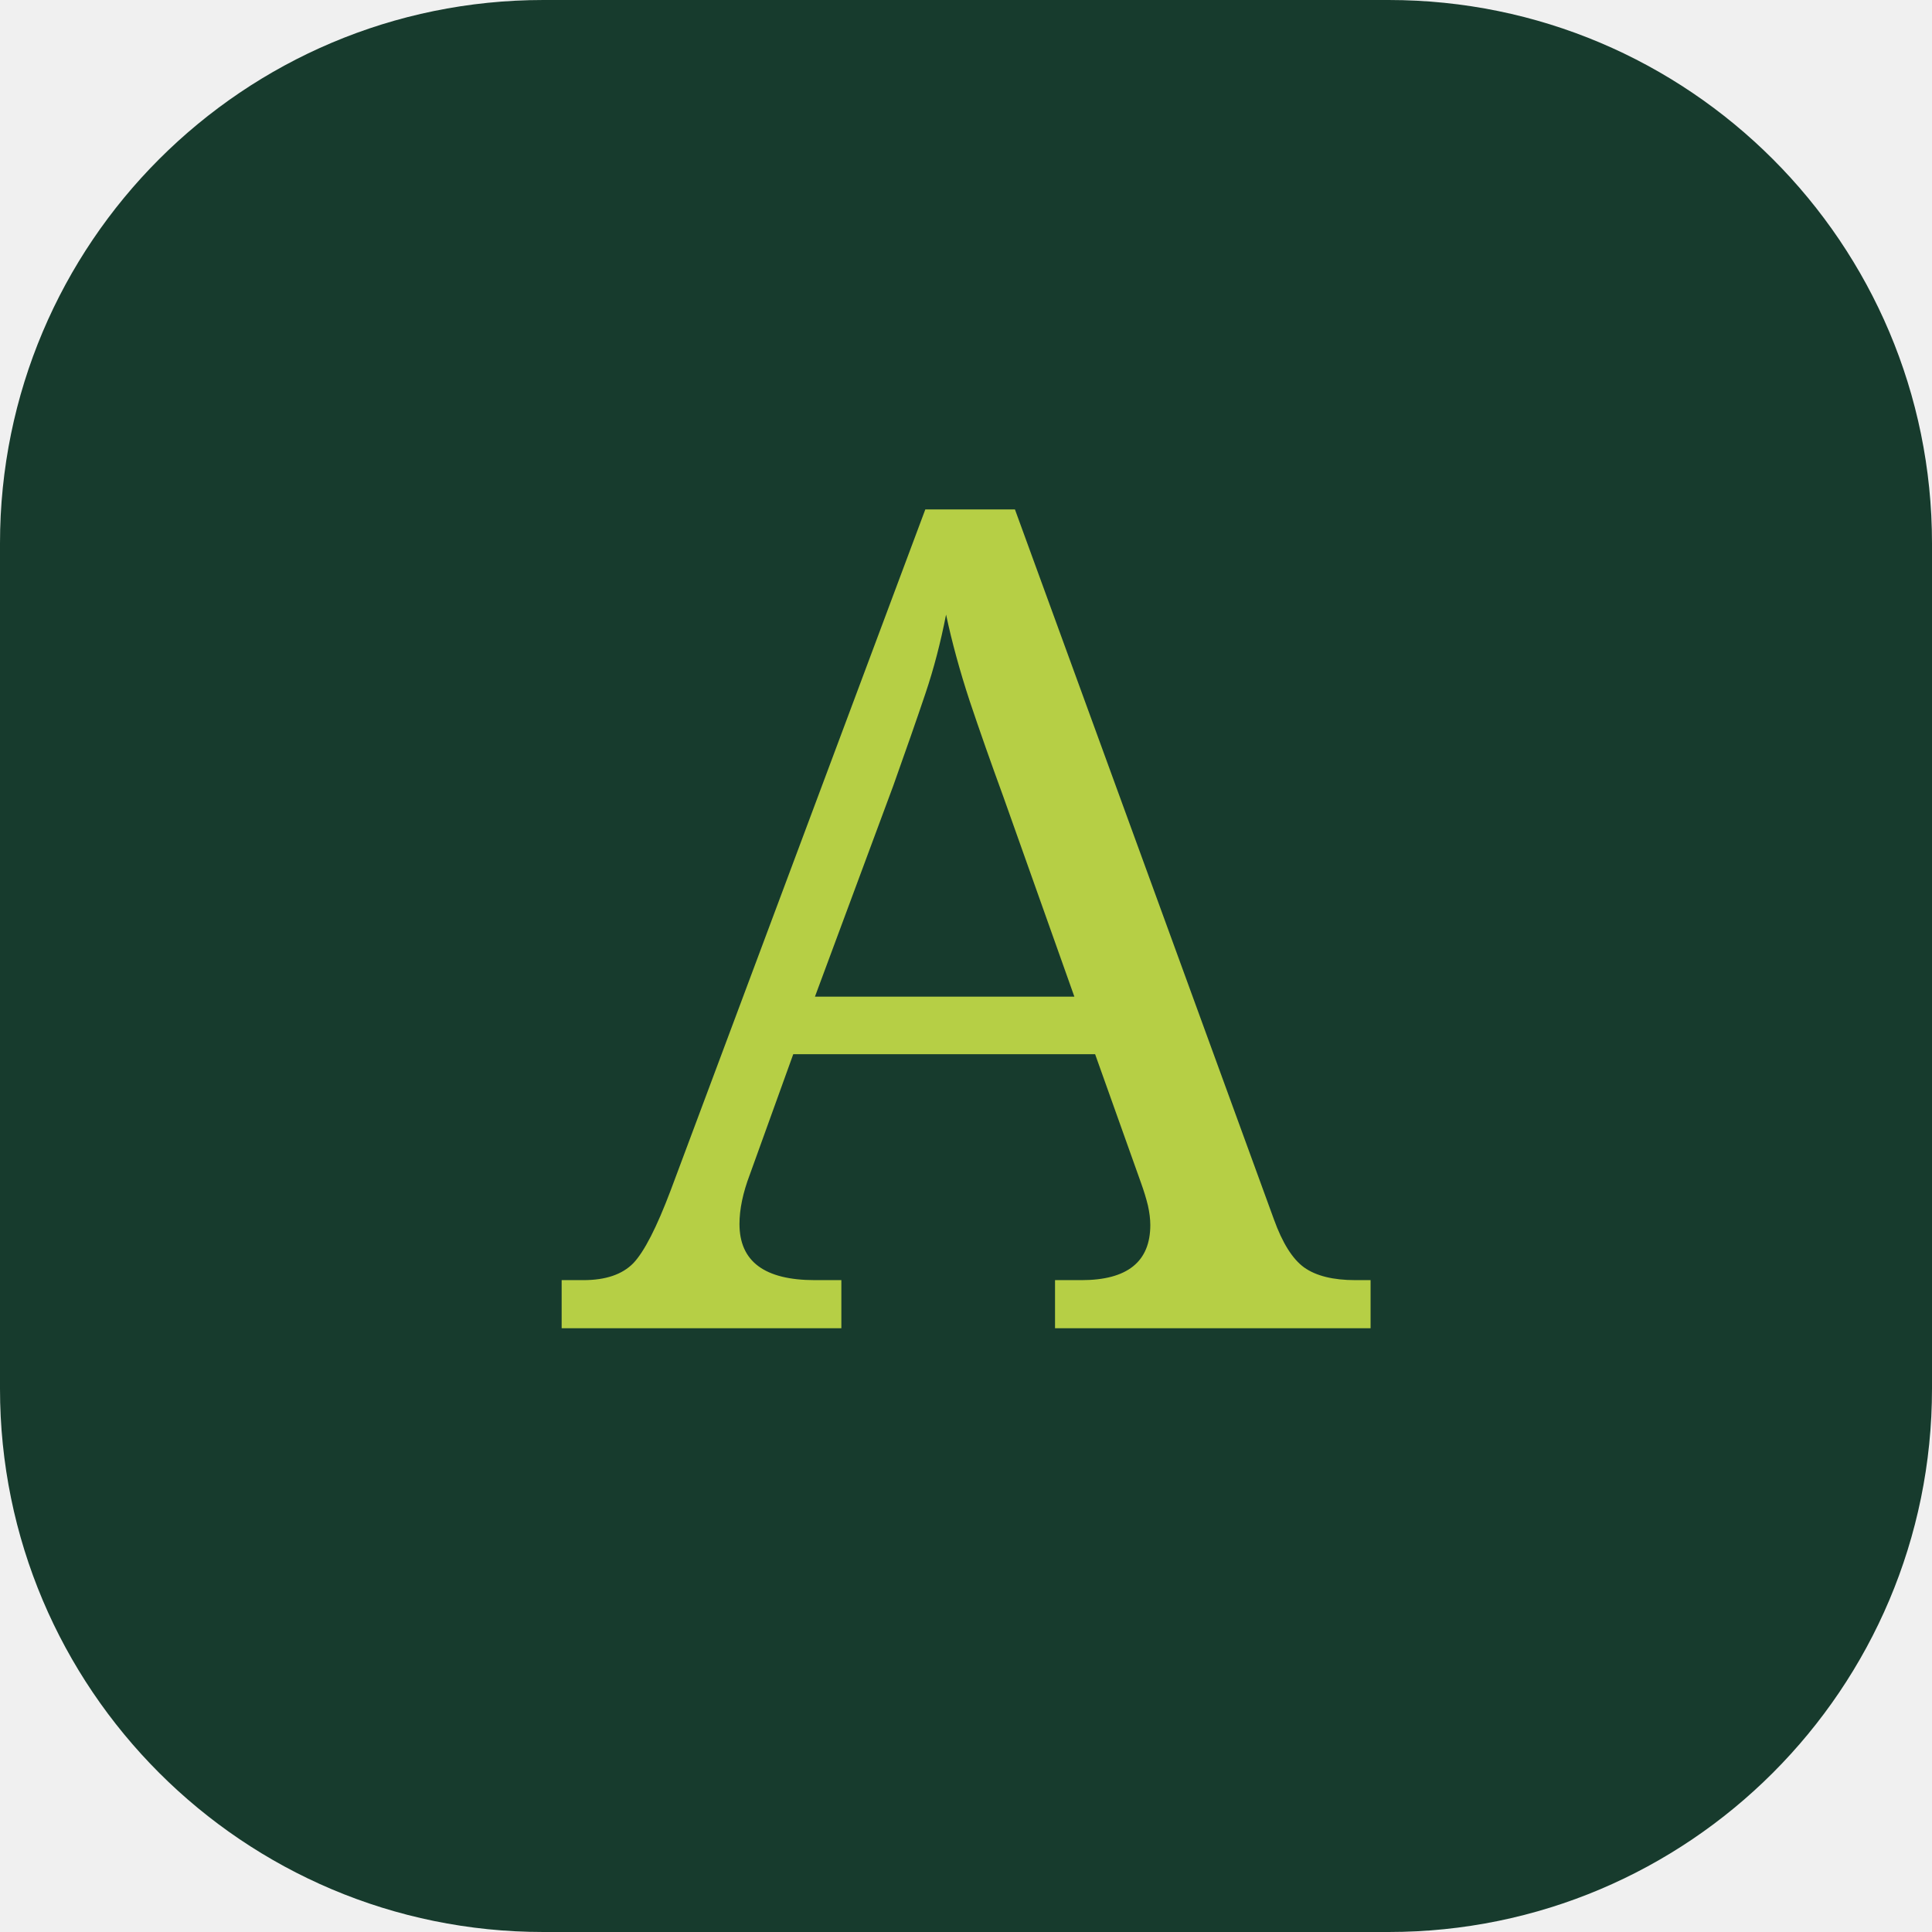
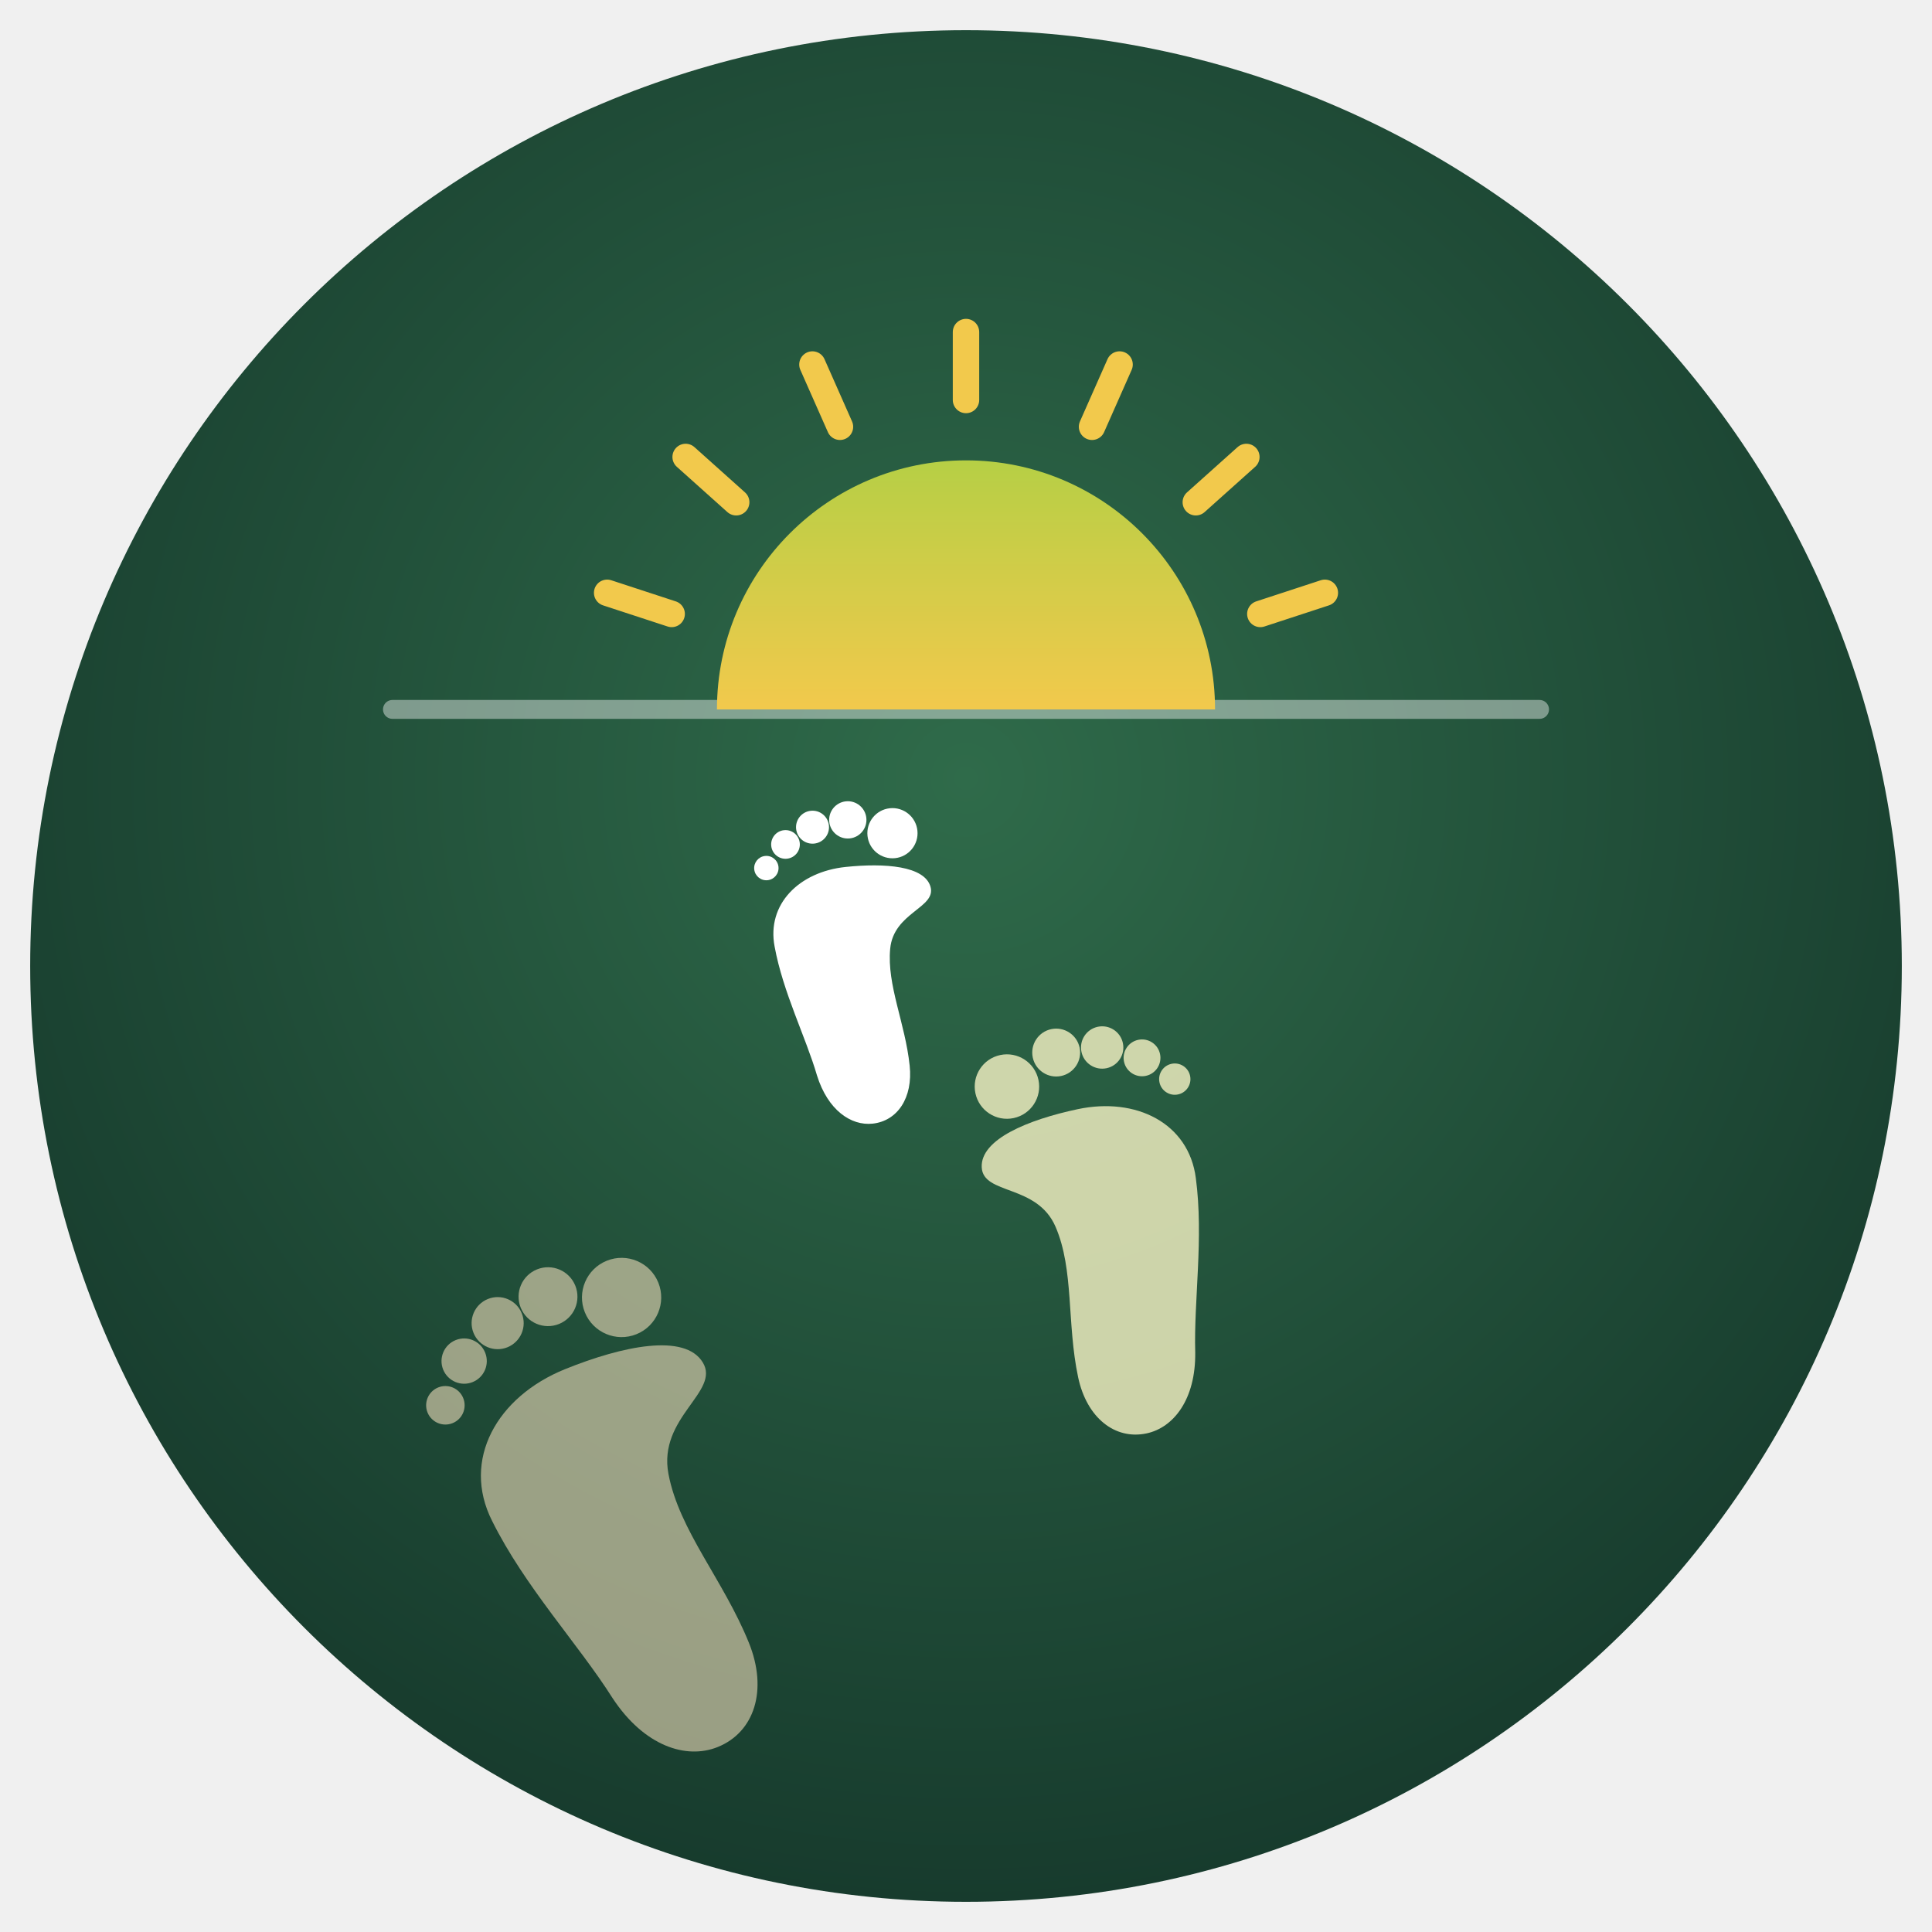
- <svg xmlns="http://www.w3.org/2000/svg" viewBox="0 0 64 64">
-   <rect width="64" height="64" rx="18" fill="#173b2d" />
-   <text x="32" y="44" text-anchor="middle" font-family="Georgia,serif" font-size="38" fill="#b6cf45">A</text>
+ <svg xmlns="http://www.w3.org/2000/svg" viewBox="0 0 512 512" width="64" height="64" role="img" aria-label="ODEB LONODJI — Les Pas vers l’Avenir">
+   <defs>
+     <linearGradient id="soleil" x1="0" y1="1" x2="0" y2="0">
+       <stop offset="0" stop-color="#f2c94c" />
+       <stop offset="1" stop-color="#b6cf45" />
+     </linearGradient>
+     <radialGradient id="halo" cx="0.5" cy="0.4" r="0.6">
+       <stop offset="0" stop-color="#2f6b4a" />
+       <stop offset="1" stop-color="#173b2d" />
+     </radialGradient>
+     <g id="pied">
+       <path d="M1,-30 C14,-30 24,-22 23,-10 C22,3 17,16 15,27 C13,37 7,42 1,42 C-6,42 -11,36 -11,27 C-11,15 -7,4 -9,-6 C-11,-16 -23,-16 -22,-22 C-21,-28 -10,-30 1,-30 Z" />
+       <circle cx="-13" cy="-38" r="7" />
+       <circle cx="-1" cy="-43" r="5.2" />
+       <circle cx="9" cy="-42" r="4.6" />
+       <circle cx="17" cy="-38" r="4" />
+       <circle cx="23" cy="-32" r="3.4" />
+     </g>
+   </defs>
+   <circle cx="256" cy="256" r="248" fill="url(#halo)" />
+   <line x1="104" y1="188" x2="408" y2="188" stroke="#fff" stroke-opacity=".42" stroke-width="5" stroke-linecap="round" />
+   <path d="M190,188 A66,66 0 0 1 322,188 Z" fill="url(#soleil)" />
+   <line x1="334.0" y1="162.7" x2="351.1" y2="157.1" stroke="#f2c94c" stroke-width="7" stroke-linecap="round" />
+   <line x1="316.9" y1="133.1" x2="330.3" y2="121.1" stroke="#f2c94c" stroke-width="7" stroke-linecap="round" />
+   <line x1="289.4" y1="113.1" x2="296.7" y2="96.6" stroke="#f2c94c" stroke-width="7" stroke-linecap="round" />
+   <line x1="256.0" y1="106.0" x2="256.0" y2="88.0" stroke="#f2c94c" stroke-width="7" stroke-linecap="round" />
+   <line x1="222.6" y1="113.1" x2="215.3" y2="96.6" stroke="#f2c94c" stroke-width="7" stroke-linecap="round" />
+   <line x1="195.1" y1="133.1" x2="181.7" y2="121.1" stroke="#f2c94c" stroke-width="7" stroke-linecap="round" />
+   <line x1="178.0" y1="162.7" x2="160.9" y2="157.1" stroke="#f2c94c" stroke-width="7" stroke-linecap="round" />
+   <use href="#pied" transform="translate(168,404) rotate(-22) scale(-1.5,1.5)" fill="#e9d9b6" opacity="0.62" />
+   <use href="#pied" transform="translate(292,330) rotate(-12) scale(1.22)" fill="#f3f0c2" opacity="0.82" />
+   <use href="#pied" transform="translate(228,258) rotate(-6) scale(-0.95,0.95)" fill="#ffffff" opacity="1.0" />
</svg>
